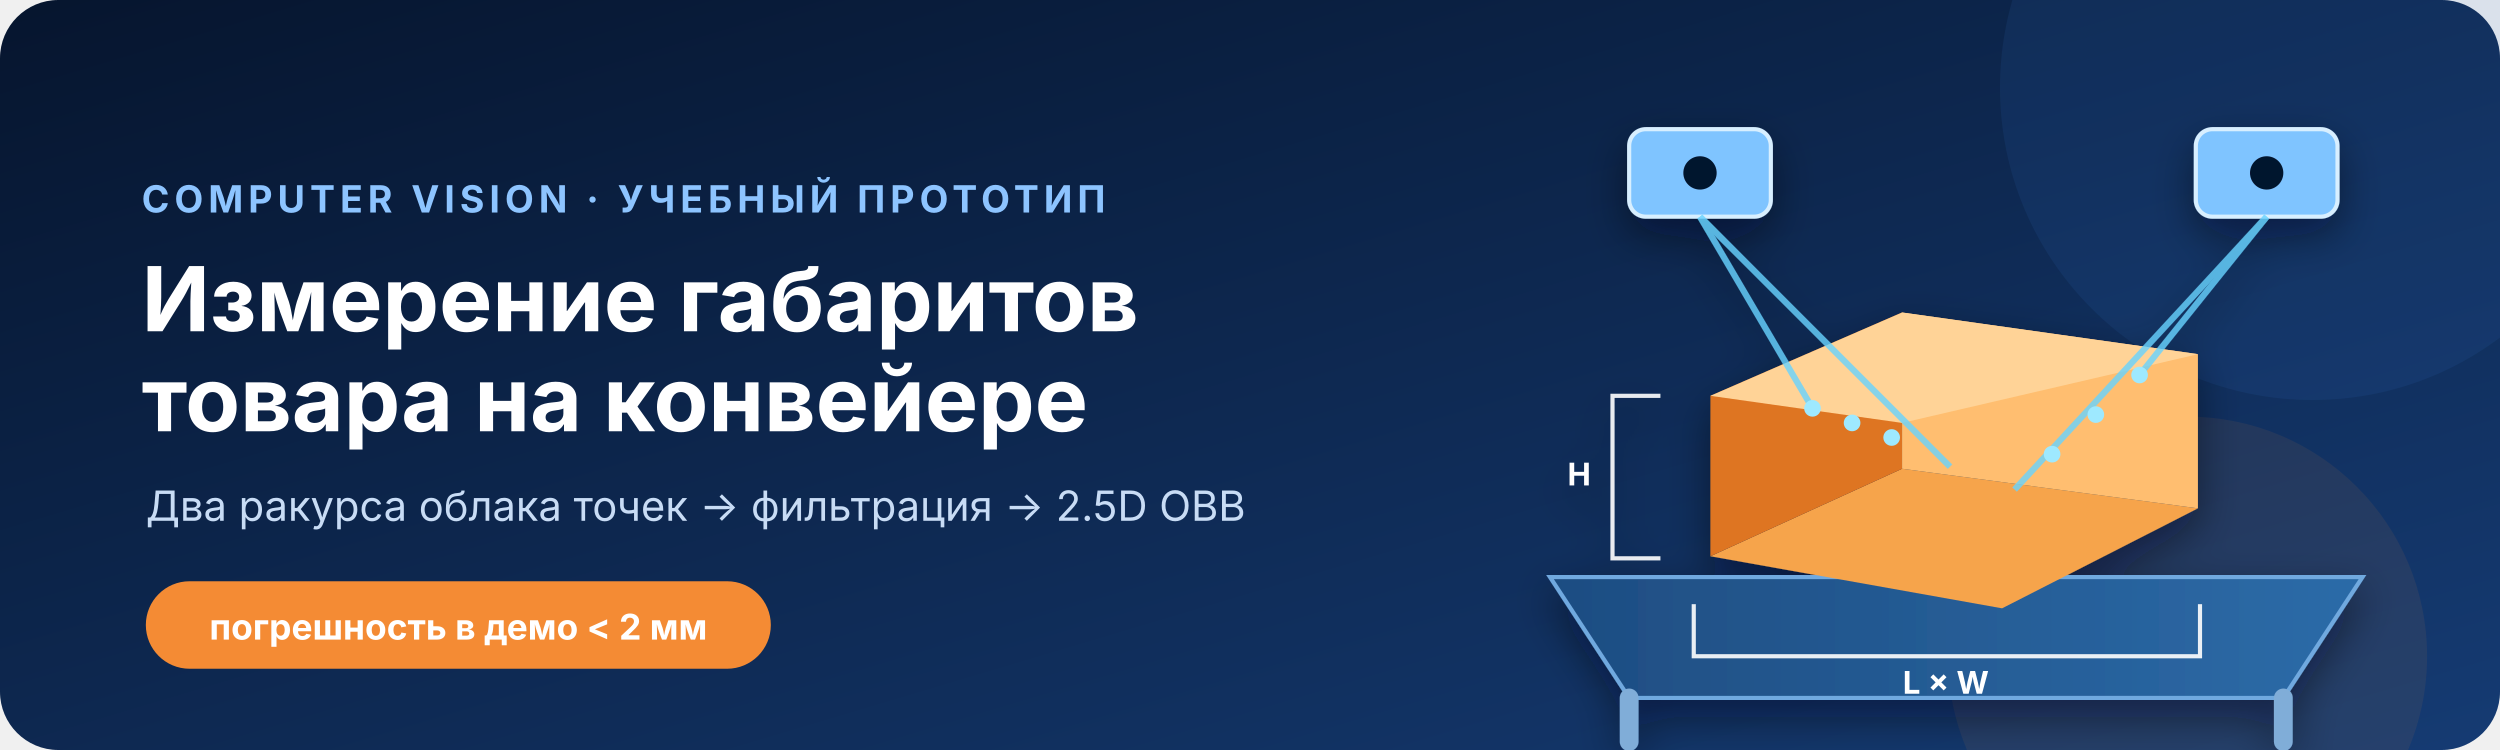
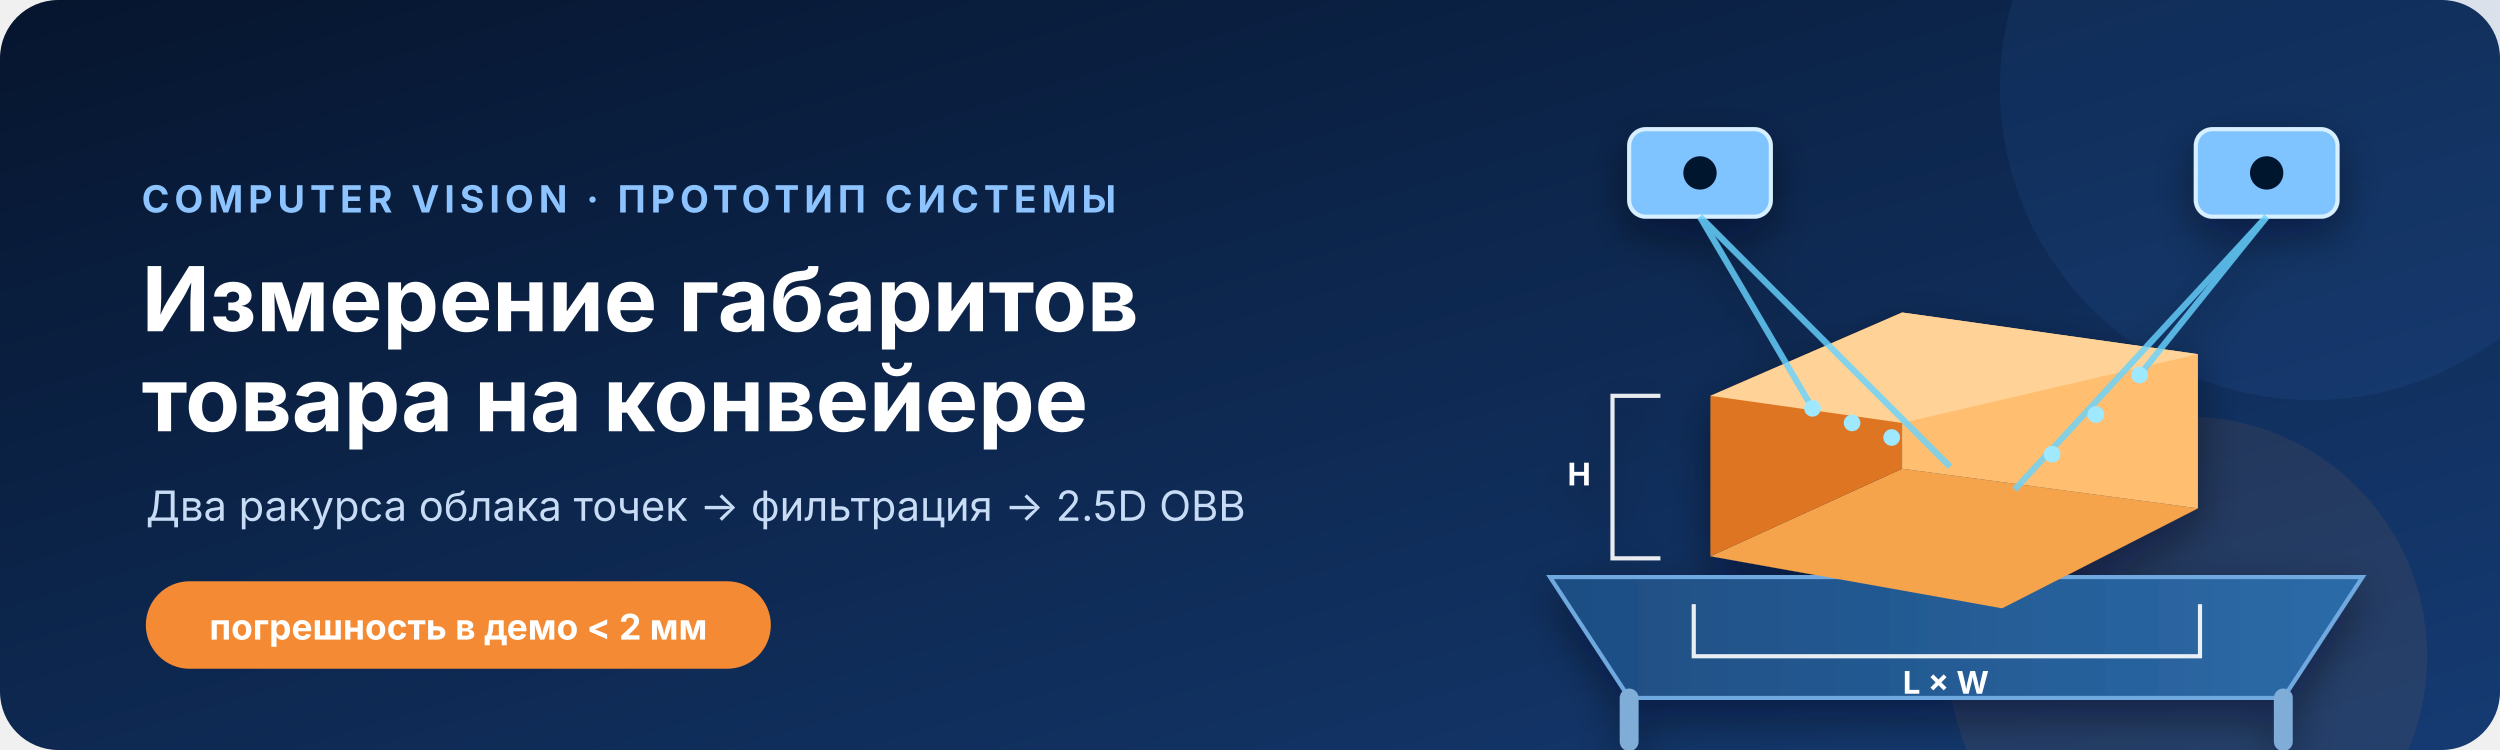
<svg xmlns="http://www.w3.org/2000/svg" width="1200" height="360" viewBox="0 0 1200 360" role="img" aria-labelledby="title desc">
  <defs>
    <linearGradient id="bg" x1="0" y1="0" x2="1" y2="1">
      <stop offset="0" stop-color="#06152e" />
      <stop offset="1" stop-color="#153b73" />
    </linearGradient>
    <linearGradient id="belt" x1="0" y1="0" x2="1" y2="0">
      <stop offset="0" stop-color="#1e4d82" />
      <stop offset="1" stop-color="#2c6ba8" />
    </linearGradient>
    <filter id="shadow" x="-30%" y="-30%" width="160%" height="160%">
      <feDropShadow dx="0" dy="8" stdDeviation="10" flood-color="#020916" flood-opacity=".45" />
    </filter>
  </defs>
  <rect width="1200" height="360" rx="28" fill="url(#bg)" />
  <circle cx="1110" cy="42" r="150" fill="#2f71c4" opacity=".12" />
  <circle cx="1050" cy="315" r="115" fill="#f48b34" opacity=".08" />
  <g font-family="Inter,Segoe UI,Arial,sans-serif" fill="#fff">
-     <text x="68" y="102" font-size="18" font-weight="700" letter-spacing="2.4" fill="#8dc4ff">COMPUTER VISION · УЧЕБНЫЙ ПРОТОТИП</text>
+     <text x="68" y="102" font-size="18" font-weight="700" letter-spacing="2.4" fill="#8dc4ff">COMPUTER VISION · ПРОТОТИП СИСТЕМЫ</text>
    <text x="68" y="159" font-size="43" font-weight="750">Измерение габаритов</text>
    <text x="68" y="207" font-size="43" font-weight="750">товара на конвейере</text>
    <text x="70" y="250" font-size="20" fill="#c8dcf5">Два ракурса облака точек → фильтрация → 2.5D OBB</text>
    <g transform="translate(70 279)">
      <rect width="300" height="42" rx="21" fill="#f48b34" />
      <text x="150" y="28" text-anchor="middle" font-size="17" font-weight="700">погрешность в демо &lt; 2 мм</text>
    </g>
  </g>
  <g transform="translate(720 52)" filter="url(#shadow)">
    <path d="M24 225h390l-38 58H62z" fill="url(#belt)" stroke="#70a9df" stroke-width="2" />
    <path d="M62 283v21M376 283v21" stroke="#80add8" stroke-width="9" stroke-linecap="round" />
    <path d="M101 215l92-42 142 19-94 48z" fill="#f6a44c" />
    <path d="M101 215v-77l92-40v75z" fill="#de7522" />
    <path d="M193 173V98l142 20v74z" fill="#ffbe6f" />
    <path d="M101 138l92 13 142-33-142-20z" fill="#ffd397" />
    <g fill="#7fc4ff" stroke="#d8efff" stroke-width="2">
      <rect x="62" y="10" width="68" height="42" rx="8" />
      <rect x="334" y="10" width="68" height="42" rx="8" />
    </g>
    <g fill="#06152e">
      <circle cx="96" cy="31" r="8" />
      <circle cx="368" cy="31" r="8" />
    </g>
    <g stroke="#67d3ff" stroke-width="3" opacity=".8">
      <path d="M96 52l54 92M368 52l-61 76" />
      <path d="M96 52l120 120M368 52L247 183" />
    </g>
    <g fill="#9ee9ff">
      <circle cx="150" cy="144" r="4" />
      <circle cx="169" cy="151" r="4" />
      <circle cx="188" cy="158" r="4" />
      <circle cx="307" cy="128" r="4" />
      <circle cx="286" cy="147" r="4" />
      <circle cx="265" cy="166" r="4" />
    </g>
    <g stroke="#fff" stroke-width="2" fill="none" opacity=".9">
      <path d="M93 238v25h243v-25" />
      <path d="M77 216H54v-78h23" />
    </g>
    <g font-family="Inter,Segoe UI,Arial,sans-serif" fill="#fff" font-size="15" font-weight="700">
      <text x="214" y="281" text-anchor="middle">L × W</text>
      <text x="38" y="181" text-anchor="middle">H</text>
    </g>
  </g>
</svg>
